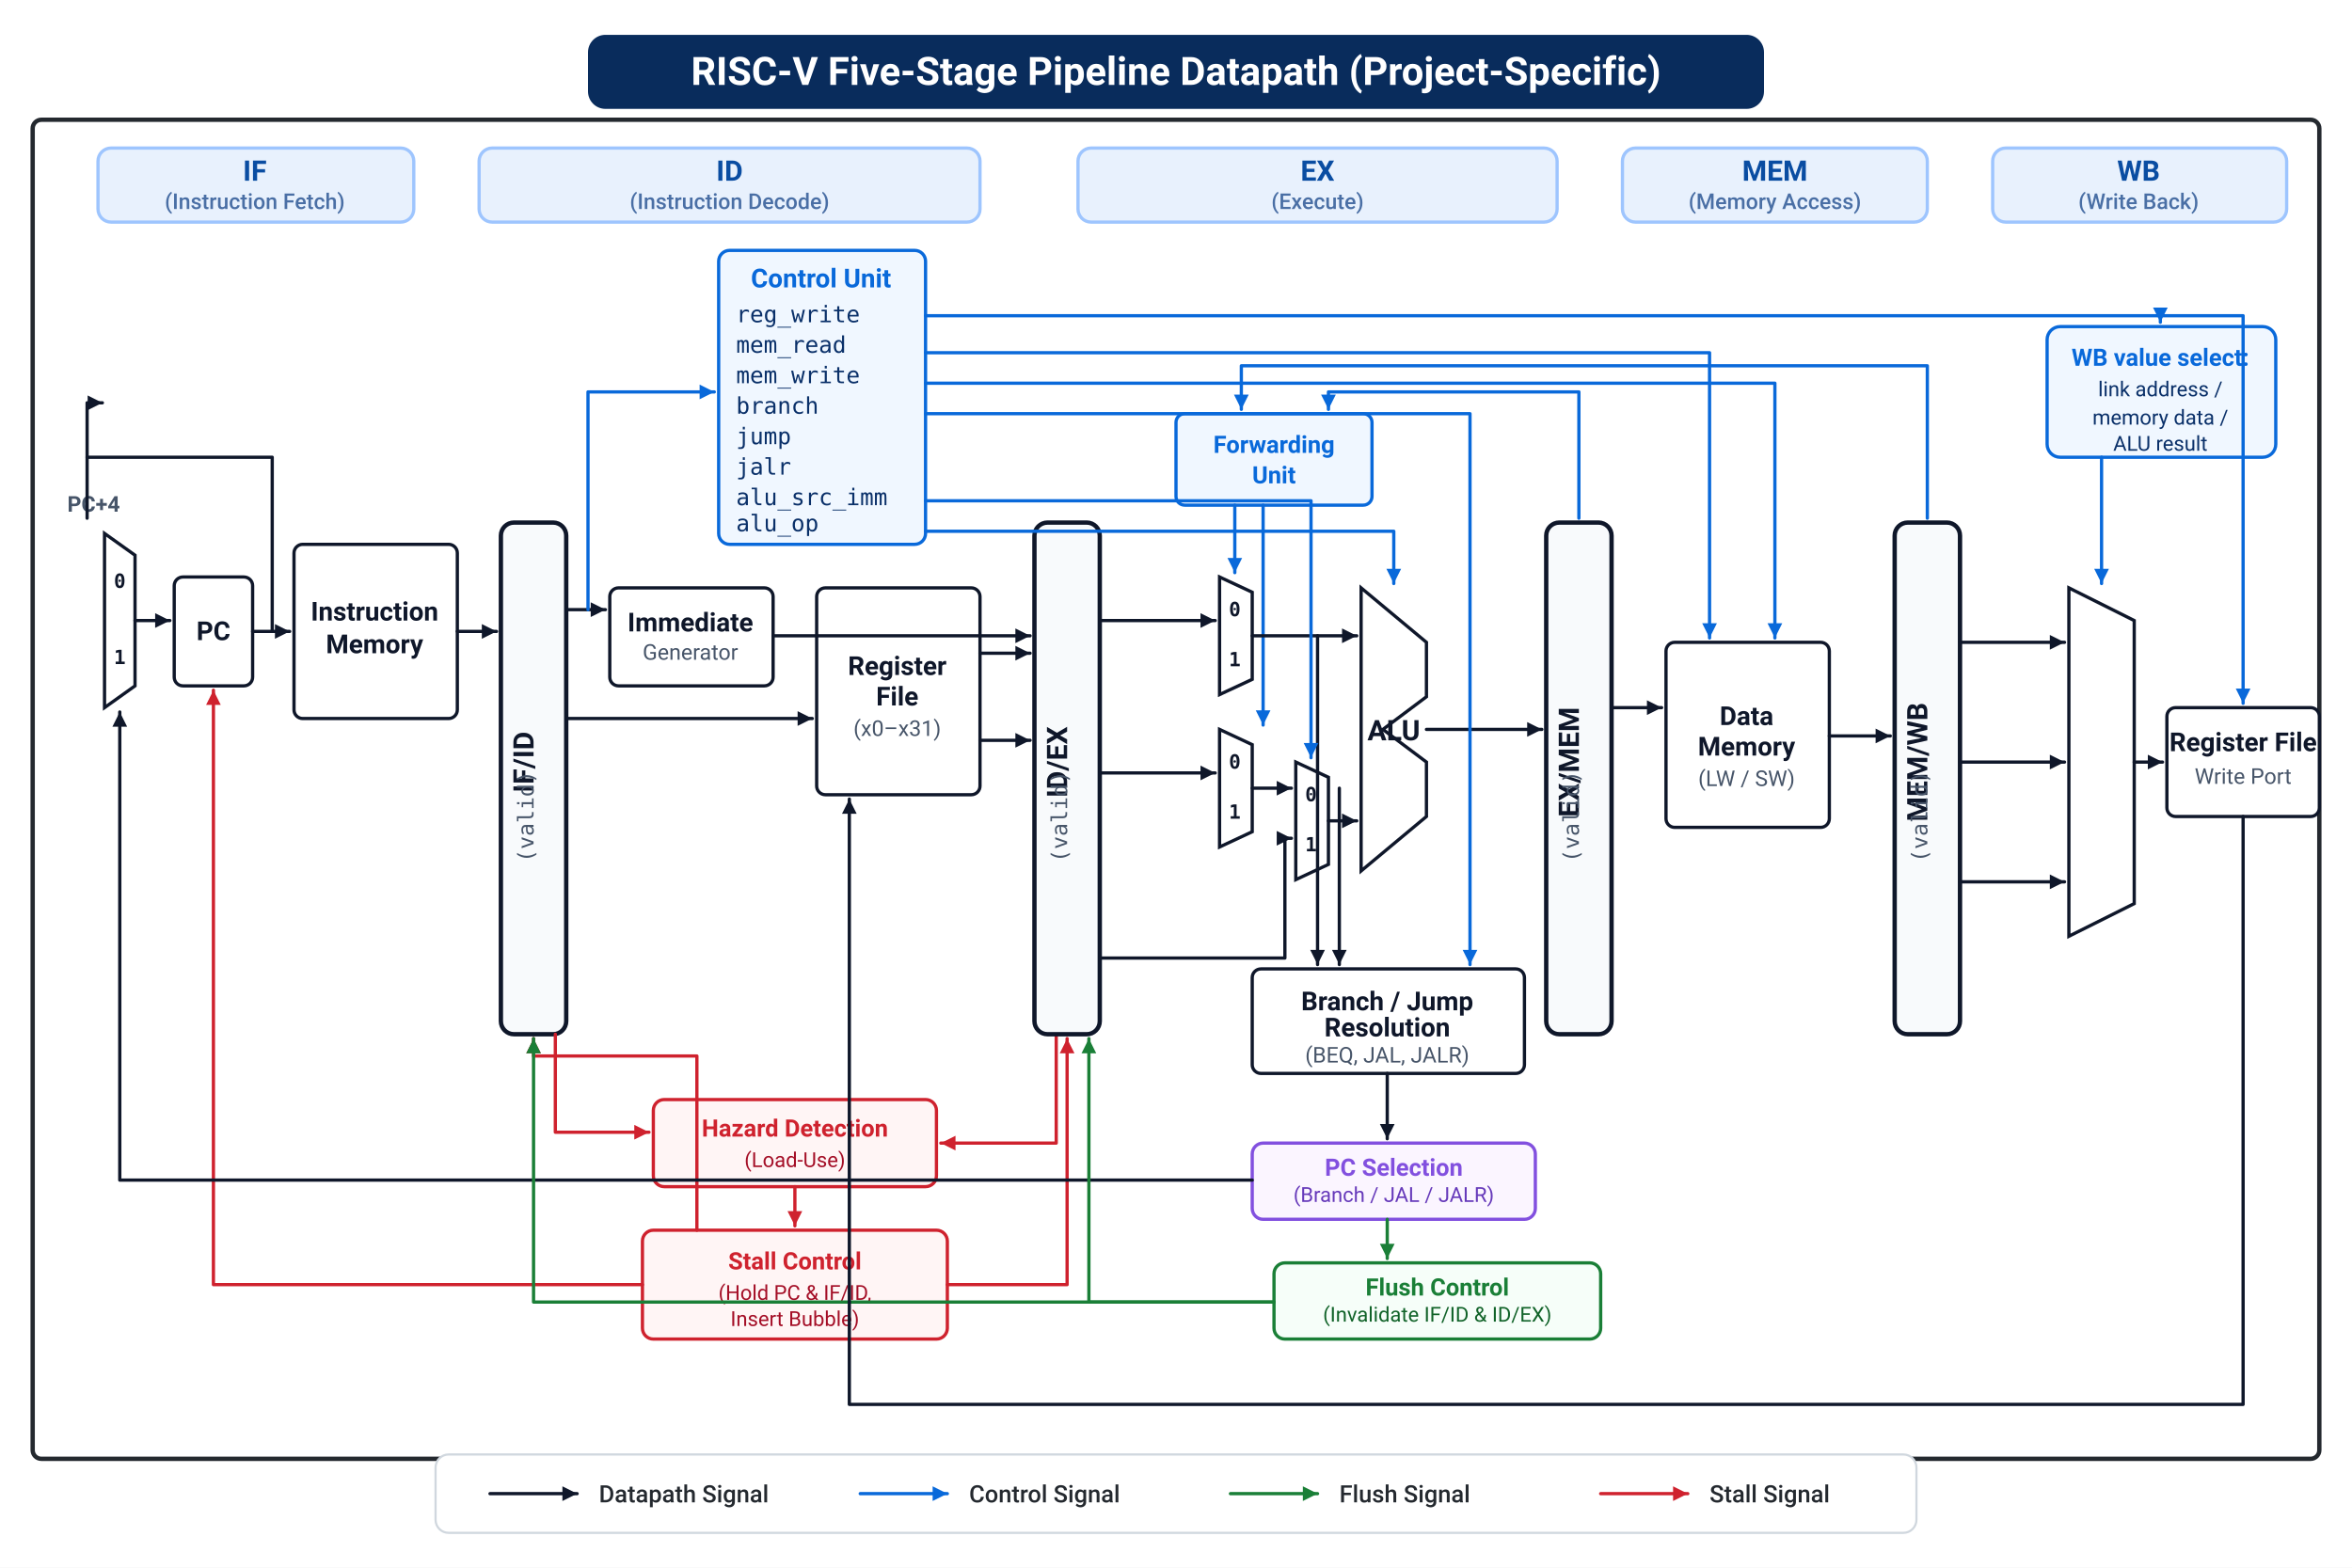
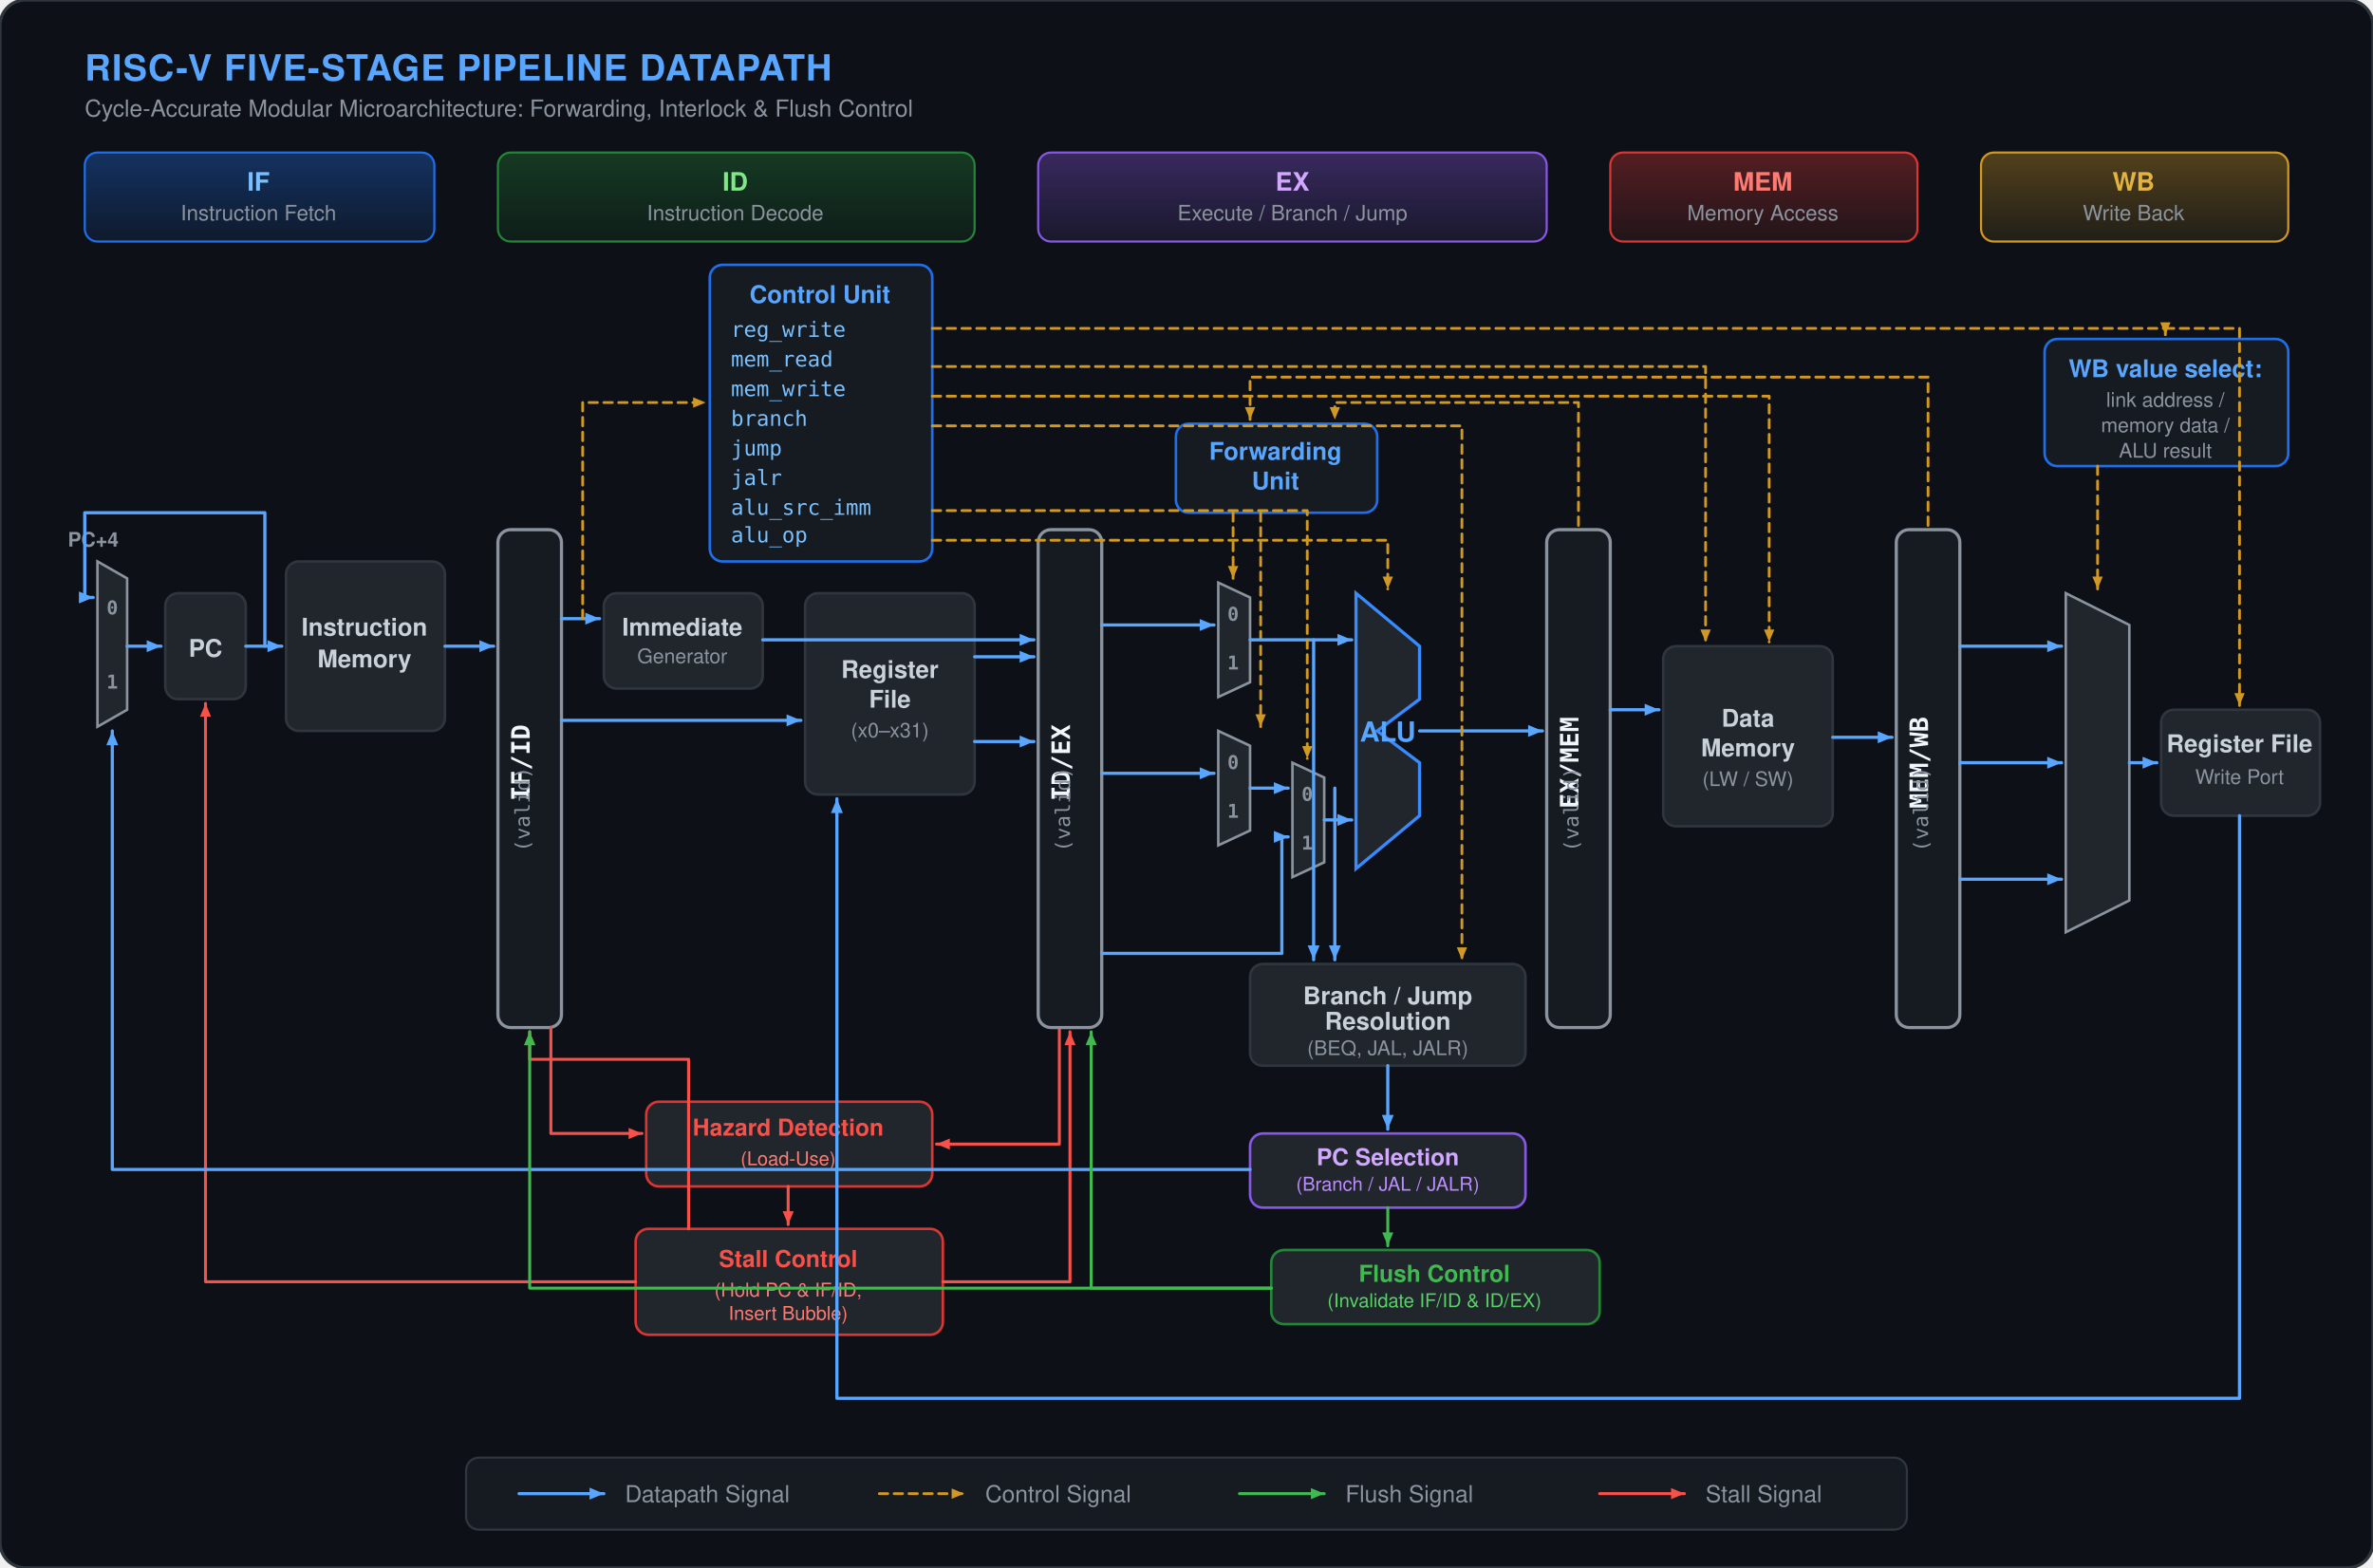
- <svg xmlns="http://www.w3.org/2000/svg" viewBox="0 0 1080 720" width="100%" height="100%">
+ <svg xmlns="http://www.w3.org/2000/svg" viewBox="0 0 1120 740" width="100%" height="100%">
  <defs>
    <style>
-       .bg { fill: #ffffff; }
-       .outer-border { fill: none; stroke: #24292f; stroke-width: 2; }
-       .header-title-box { fill: #092c5c; rx: 8px; }
-       .header-title-text { fill: #ffffff; font-family: -apple-system, BlinkMacSystemFont, "Segoe UI", Roboto, Helvetica, Arial, sans-serif; font-size: 18px; font-weight: 700; text-anchor: middle; }
-       
-       .stage-pill { fill: #e8f1fd; stroke: #9ec5fe; stroke-width: 1.5; rx: 6px; }
-       .stage-pill-title { fill: #0a4da2; font-family: -apple-system, BlinkMacSystemFont, "Segoe UI", Roboto, Helvetica, Arial, sans-serif; font-size: 13px; font-weight: 700; text-anchor: middle; }
-       .stage-pill-sub { fill: #4a6fa5; font-family: -apple-system, BlinkMacSystemFont, "Segoe UI", Roboto, Helvetica, Arial, sans-serif; font-size: 10px; font-weight: 500; text-anchor: middle; }
-       
-       .pipe-reg { fill: #f8fafc; stroke: #0f172a; stroke-width: 2; rx: 6px; }
-       .pipe-reg-text { fill: #0f172a; font-family: -apple-system, BlinkMacSystemFont, "Segoe UI", Roboto, Helvetica, Arial, sans-serif; font-size: 13px; font-weight: 700; text-anchor: middle; }
-       .pipe-reg-sub { fill: #475569; font-family: "SFMono-Regular", Consolas, monospace; font-size: 10px; text-anchor: middle; }
-       
-       .hw-box { fill: #ffffff; stroke: #0f172a; stroke-width: 1.5; rx: 4px; }
-       .hw-title { fill: #0f172a; font-family: -apple-system, BlinkMacSystemFont, "Segoe UI", Roboto, Helvetica, Arial, sans-serif; font-size: 12px; font-weight: 700; text-anchor: middle; }
-       .hw-sub { fill: #475569; font-family: -apple-system, BlinkMacSystemFont, "Segoe UI", Roboto, Helvetica, Arial, sans-serif; font-size: 10px; text-anchor: middle; }
-       
-       .ctrl-box { fill: #f0f7ff; stroke: #0969da; stroke-width: 1.5; rx: 5px; }
-       .ctrl-title { fill: #0969da; font-family: -apple-system, BlinkMacSystemFont, "Segoe UI", Roboto, Helvetica, Arial, sans-serif; font-size: 12px; font-weight: 700; text-anchor: middle; }
-       .ctrl-sig-text { fill: #0a3069; font-family: "SFMono-Regular", Consolas, monospace; font-size: 10.5px; }
-       
-       .fwd-box { fill: #f0f7ff; stroke: #0969da; stroke-width: 1.5; rx: 4px; }
-       .fwd-title { fill: #0969da; font-family: -apple-system, BlinkMacSystemFont, "Segoe UI", Roboto, Helvetica, Arial, sans-serif; font-size: 11px; font-weight: 700; text-anchor: middle; }
-       
-       .stall-box { fill: #fff5f5; stroke: #cf222e; stroke-width: 1.5; rx: 5px; }
-       .stall-title { fill: #cf222e; font-family: -apple-system, BlinkMacSystemFont, "Segoe UI", Roboto, Helvetica, Arial, sans-serif; font-size: 11px; font-weight: 700; text-anchor: middle; }
-       .stall-sub { fill: #a40e26; font-family: -apple-system, BlinkMacSystemFont, "Segoe UI", Roboto, Helvetica, Arial, sans-serif; font-size: 9.5px; text-anchor: middle; }
-       
-       .flush-box { fill: #f6fef9; stroke: #1a7f37; stroke-width: 1.5; rx: 5px; }
-       .flush-title { fill: #1a7f37; font-family: -apple-system, BlinkMacSystemFont, "Segoe UI", Roboto, Helvetica, Arial, sans-serif; font-size: 11px; font-weight: 700; text-anchor: middle; }
-       .flush-sub { fill: #116329; font-family: -apple-system, BlinkMacSystemFont, "Segoe UI", Roboto, Helvetica, Arial, sans-serif; font-size: 9.5px; text-anchor: middle; }
-       
-       .pc-sel-box { fill: #fbf5ff; stroke: #8250df; stroke-width: 1.5; rx: 5px; }
-       .pc-sel-title { fill: #8250df; font-family: -apple-system, BlinkMacSystemFont, "Segoe UI", Roboto, Helvetica, Arial, sans-serif; font-size: 11px; font-weight: 700; text-anchor: middle; }
-       .pc-sel-sub { fill: #6639ba; font-family: -apple-system, BlinkMacSystemFont, "Segoe UI", Roboto, Helvetica, Arial, sans-serif; font-size: 9.5px; text-anchor: middle; }
-       
-       .wb-sel-box { fill: #f0f7ff; stroke: #0969da; stroke-width: 1.5; rx: 6px; }
-       .wb-sel-title { fill: #0969da; font-family: -apple-system, BlinkMacSystemFont, "Segoe UI", Roboto, Helvetica, Arial, sans-serif; font-size: 11px; font-weight: 700; text-anchor: middle; }
-       .wb-sel-sub { fill: #0a3069; font-family: -apple-system, BlinkMacSystemFont, "Segoe UI", Roboto, Helvetica, Arial, sans-serif; font-size: 9.5px; text-anchor: middle; }
-       
-       .mux { fill: #ffffff; stroke: #0f172a; stroke-width: 1.5; }
-       .mux-label { fill: #0f172a; font-family: "SFMono-Regular", Consolas, monospace; font-size: 9px; font-weight: 600; text-anchor: middle; }
-       
-       .alu { fill: #ffffff; stroke: #0f172a; stroke-width: 1.5; }
-       .alu-text { fill: #0f172a; font-family: -apple-system, BlinkMacSystemFont, "Segoe UI", Roboto, Helvetica, Arial, sans-serif; font-size: 13px; font-weight: 700; text-anchor: middle; }
-       
+       .bg { fill: #0d1117; }
+       .outer-card { fill: #161b22; stroke: #30363d; stroke-width: 1.5; rx: 10px; }
+       
+       .title { fill: #58a6ff; font-family: -apple-system, BlinkMacSystemFont, "Segoe UI", Helvetica, Arial, sans-serif; font-size: 17px; font-weight: 700; letter-spacing: 0.5px; }
+       .subtitle { fill: #8b949e; font-family: -apple-system, BlinkMacSystemFont, "Segoe UI", Helvetica, Arial, sans-serif; font-size: 11px; }
+       
+       .stage-pill { stroke-width: 1; rx: 6px; }
+       .stage-pill-title { font-family: -apple-system, BlinkMacSystemFont, "Segoe UI", Helvetica, Arial, sans-serif; font-size: 12px; font-weight: 700; text-anchor: middle; }
+       .stage-pill-sub { font-family: -apple-system, BlinkMacSystemFont, "Segoe UI", Helvetica, Arial, sans-serif; font-size: 10px; text-anchor: middle; }
+ 
+       .card { fill: #21262d; stroke: #30363d; stroke-width: 1.2; rx: 6px; }
+       .card-title { fill: #c9d1d9; font-family: -apple-system, BlinkMacSystemFont, "Segoe UI", Helvetica, Arial, sans-serif; font-size: 11.5px; font-weight: 600; text-anchor: middle; }
+       .card-sub { fill: #8b949e; font-family: -apple-system, BlinkMacSystemFont, "Segoe UI", Helvetica, Arial, sans-serif; font-size: 9.5px; text-anchor: middle; }
+       
+       .pipe-reg { fill: #161b22; stroke: #8b949e; stroke-width: 1.5; rx: 6px; }
+       .pipe-reg-title { fill: #f0f6fc; font-family: "SFMono-Regular", Consolas, monospace; font-size: 12px; font-weight: 700; text-anchor: middle; }
+       .pipe-reg-sub { fill: #8b949e; font-family: "SFMono-Regular", Consolas, monospace; font-size: 9.5px; text-anchor: middle; }
+ 
+       .ctrl-card { fill: #161b22; stroke: #1f6feb; stroke-width: 1.2; rx: 6px; }
+       .ctrl-title { fill: #58a6ff; font-family: -apple-system, BlinkMacSystemFont, "Segoe UI", Helvetica, Arial, sans-serif; font-size: 11.5px; font-weight: 700; text-anchor: middle; }
+       .ctrl-sig { fill: #79c0ff; font-family: "SFMono-Regular", Consolas, monospace; font-size: 10px; }
+ 
+       .stall-card { fill: #21262d; stroke: #da3633; stroke-width: 1.2; rx: 6px; }
+       .stall-title { fill: #f85149; font-family: -apple-system, BlinkMacSystemFont, "Segoe UI", Helvetica, Arial, sans-serif; font-size: 11px; font-weight: 700; text-anchor: middle; }
+       .stall-sub { fill: #ff7b72; font-family: -apple-system, BlinkMacSystemFont, "Segoe UI", Helvetica, Arial, sans-serif; font-size: 9px; text-anchor: middle; }
+ 
+       .flush-card { fill: #21262d; stroke: #238636; stroke-width: 1.2; rx: 6px; }
+       .flush-title { fill: #3fb950; font-family: -apple-system, BlinkMacSystemFont, "Segoe UI", Helvetica, Arial, sans-serif; font-size: 11px; font-weight: 700; text-anchor: middle; }
+       .flush-sub { fill: #56d364; font-family: -apple-system, BlinkMacSystemFont, "Segoe UI", Helvetica, Arial, sans-serif; font-size: 9px; text-anchor: middle; }
+ 
+       .pcsel-card { fill: #21262d; stroke: #8957e5; stroke-width: 1.2; rx: 6px; }
+       .pcsel-title { fill: #d2a8ff; font-family: -apple-system, BlinkMacSystemFont, "Segoe UI", Helvetica, Arial, sans-serif; font-size: 11px; font-weight: 700; text-anchor: middle; }
+       .pcsel-sub { fill: #bc8cff; font-family: -apple-system, BlinkMacSystemFont, "Segoe UI", Helvetica, Arial, sans-serif; font-size: 9px; text-anchor: middle; }
+ 
+       .mux { fill: #21262d; stroke: #8b949e; stroke-width: 1.2; }
+       .mux-label { fill: #8b949e; font-family: "SFMono-Regular", Consolas, monospace; font-size: 9px; font-weight: 600; text-anchor: middle; }
+       
+       .alu { fill: #21262d; stroke: #388bfd; stroke-width: 1.5; }
+       .alu-text { fill: #58a6ff; font-family: -apple-system, BlinkMacSystemFont, "Segoe UI", Helvetica, Arial, sans-serif; font-size: 13px; font-weight: 700; text-anchor: middle; }
+ 
      /* Signal lines */
-       .sig-data { stroke: #0f172a; stroke-width: 1.5; fill: none; stroke-linecap: round; stroke-linejoin: round; }
-       .sig-ctrl { stroke: #0969da; stroke-width: 1.5; fill: none; stroke-linecap: round; stroke-linejoin: round; }
-       .sig-flush { stroke: #1a7f37; stroke-width: 1.5; fill: none; stroke-linecap: round; stroke-linejoin: round; }
-       .sig-stall { stroke: #cf222e; stroke-width: 1.5; fill: none; stroke-linecap: round; stroke-linejoin: round; }
-       
-       .legend-box { fill: #ffffff; stroke: #d0d7de; stroke-width: 1; rx: 6px; }
-       .legend-text { fill: #24292f; font-family: -apple-system, BlinkMacSystemFont, "Segoe UI", Roboto, Helvetica, Arial, sans-serif; font-size: 11px; font-weight: 500; }
+       .bus-data { stroke: #58a6ff; stroke-width: 1.5; fill: none; stroke-linecap: round; stroke-linejoin: round; }
+       .bus-ctrl { stroke: #d29922; stroke-width: 1.3; fill: none; stroke-linecap: round; stroke-linejoin: round; stroke-dasharray: 4,3; }
+       .bus-flush { stroke: #3fb950; stroke-width: 1.4; fill: none; stroke-linecap: round; stroke-linejoin: round; }
+       .bus-stall { stroke: #f85149; stroke-width: 1.4; fill: none; stroke-linecap: round; stroke-linejoin: round; }
+ 
+       .legend-box { fill: #161b22; stroke: #30363d; stroke-width: 1; rx: 6px; }
+       .legend-text { fill: #8b949e; font-family: -apple-system, BlinkMacSystemFont, "Segoe UI", Helvetica, Arial, sans-serif; font-size: 11px; }
    </style>
    <marker id="arr-data" viewBox="0 0 8 8" refX="6" refY="4" markerWidth="6" markerHeight="6" orient="auto">
-       <path d="M 0 1 L 6 4 L 0 7 z" fill="#0f172a" />
+       <path d="M 0 1.5 L 6 4 L 0 6.5 z" fill="#58a6ff" />
    </marker>
    <marker id="arr-ctrl" viewBox="0 0 8 8" refX="6" refY="4" markerWidth="6" markerHeight="6" orient="auto">
-       <path d="M 0 1 L 6 4 L 0 7 z" fill="#0969da" />
+       <path d="M 0 1.5 L 6 4 L 0 6.5 z" fill="#d29922" />
    </marker>
    <marker id="arr-flush" viewBox="0 0 8 8" refX="6" refY="4" markerWidth="6" markerHeight="6" orient="auto">
-       <path d="M 0 1 L 6 4 L 0 7 z" fill="#1a7f37" />
+       <path d="M 0 1.5 L 6 4 L 0 6.5 z" fill="#3fb950" />
    </marker>
    <marker id="arr-stall" viewBox="0 0 8 8" refX="6" refY="4" markerWidth="6" markerHeight="6" orient="auto">
-       <path d="M 0 1 L 6 4 L 0 7 z" fill="#cf222e" />
-     </marker>
+       <path d="M 0 1.5 L 6 4 L 0 6.5 z" fill="#f85149" />
+     </marker>
+     <linearGradient id="grad-if" x1="0" y1="0" x2="0" y2="1">
+       <stop offset="0%" stop-color="#1f6feb" stop-opacity="0.35" />
+       <stop offset="100%" stop-color="#1f6feb" stop-opacity="0.1" />
+     </linearGradient>
+     <linearGradient id="grad-id" x1="0" y1="0" x2="0" y2="1">
+       <stop offset="0%" stop-color="#238636" stop-opacity="0.35" />
+       <stop offset="100%" stop-color="#238636" stop-opacity="0.1" />
+     </linearGradient>
+     <linearGradient id="grad-ex" x1="0" y1="0" x2="0" y2="1">
+       <stop offset="0%" stop-color="#8957e5" stop-opacity="0.35" />
+       <stop offset="100%" stop-color="#8957e5" stop-opacity="0.1" />
+     </linearGradient>
+     <linearGradient id="grad-mem" x1="0" y1="0" x2="0" y2="1">
+       <stop offset="0%" stop-color="#da3633" stop-opacity="0.35" />
+       <stop offset="100%" stop-color="#da3633" stop-opacity="0.1" />
+     </linearGradient>
+     <linearGradient id="grad-wb" x1="0" y1="0" x2="0" y2="1">
+       <stop offset="0%" stop-color="#d29922" stop-opacity="0.35" />
+       <stop offset="100%" stop-color="#d29922" stop-opacity="0.1" />
+     </linearGradient>
  </defs>
-   <rect width="1080" height="720" class="bg" />
-   <rect x="15" y="55" width="1050" height="615" class="outer-border" rx="4" />
-   <rect x="270" y="16" width="540" height="34" class="header-title-box" />
-   <text x="540" y="39" class="header-title-text">RISC-V Five-Stage Pipeline Datapath (Project-Specific)</text>
-   <rect x="45" y="68" width="145" height="34" class="stage-pill" />
-   <text x="117" y="83" class="stage-pill-title">IF</text>
-   <text x="117" y="96" class="stage-pill-sub">(Instruction Fetch)</text>
-   <rect x="220" y="68" width="230" height="34" class="stage-pill" />
-   <text x="335" y="83" class="stage-pill-title">ID</text>
-   <text x="335" y="96" class="stage-pill-sub">(Instruction Decode)</text>
-   <rect x="495" y="68" width="220" height="34" class="stage-pill" />
-   <text x="605" y="83" class="stage-pill-title">EX</text>
-   <text x="605" y="96" class="stage-pill-sub">(Execute)</text>
-   <rect x="745" y="68" width="140" height="34" class="stage-pill" />
-   <text x="815" y="83" class="stage-pill-title">MEM</text>
-   <text x="815" y="96" class="stage-pill-sub">(Memory Access)</text>
-   <rect x="915" y="68" width="135" height="34" class="stage-pill" />
-   <text x="982" y="83" class="stage-pill-title">WB</text>
-   <text x="982" y="96" class="stage-pill-sub">(Write Back)</text>
-   <text x="43" y="235" class="hw-sub" font-weight="bold">PC+4</text>
-   <path d="M 40 238 L 40 185 L 47 185" class="sig-data" marker-end="url(#arr-data)" />
-   <polygon points="48,245 62,255 62,315 48,325" class="mux" />
-   <text x="55" y="270" class="mux-label">0</text>
-   <text x="55" y="305" class="mux-label">1</text>
-   <rect x="80" y="265" width="36" height="50" class="hw-box" />
-   <text x="98" y="294" class="hw-title">PC</text>
-   <rect x="135" y="250" width="75" height="80" class="hw-box" />
-   <text x="172" y="285" class="hw-title">Instruction</text>
-   <text x="172" y="300" class="hw-title">Memory</text>
-   <path d="M 62 285 L 78 285" class="sig-data" marker-end="url(#arr-data)" />
-   <path d="M 116 290 L 133 290" class="sig-data" marker-end="url(#arr-data)" />
-   <path d="M 210 290 L 228 290" class="sig-data" marker-end="url(#arr-data)" />
-   <path d="M 125 290 L 125 210 L 40 210" class="sig-data" />
-   <rect x="230" y="240" width="30" height="235" class="pipe-reg" />
-   <text x="245" y="350" class="pipe-reg-text" transform="rotate(-90 245 350)">IF/ID</text>
-   <text x="245" y="375" class="pipe-reg-sub" transform="rotate(-90 245 375)">(valid)</text>
-   <rect x="330" y="115" width="95" height="135" class="ctrl-box" />
-   <text x="377" y="132" class="ctrl-title">Control Unit</text>
-   <text x="338" y="148" class="ctrl-sig-text">reg_write</text>
-   <text x="338" y="162" class="ctrl-sig-text">mem_read</text>
-   <text x="338" y="176" class="ctrl-sig-text">mem_write</text>
-   <text x="338" y="190" class="ctrl-sig-text">branch</text>
-   <text x="338" y="204" class="ctrl-sig-text">jump</text>
-   <text x="338" y="218" class="ctrl-sig-text">jalr</text>
-   <text x="338" y="232" class="ctrl-sig-text">alu_src_imm</text>
-   <text x="338" y="244" class="ctrl-sig-text">alu_op</text>
-   <rect x="280" y="270" width="75" height="45" class="hw-box" />
-   <text x="317" y="290" class="hw-title">Immediate</text>
-   <text x="317" y="303" class="hw-sub">Generator</text>
-   <rect x="375" y="270" width="75" height="95" class="hw-box" />
-   <text x="412" y="310" class="hw-title">Register</text>
-   <text x="412" y="324" class="hw-title">File</text>
-   <text x="412" y="338" class="hw-sub">(x0–x31)</text>
-   <path d="M 260 280 L 278 280" class="sig-data" marker-end="url(#arr-data)" />
-   <path d="M 270 280 L 270 180 L 328 180" class="sig-ctrl" marker-end="url(#arr-ctrl)" />
-   <path d="M 260 330 L 373 330" class="sig-data" marker-end="url(#arr-data)" />
-   <path d="M 355 292 L 473 292" class="sig-data" marker-end="url(#arr-data)" />
-   <path d="M 450 300 L 473 300" class="sig-data" marker-end="url(#arr-data)" />
-   <path d="M 450 340 L 473 340" class="sig-data" marker-end="url(#arr-data)" />
-   <rect x="300" y="505" width="130" height="40" class="stall-box" />
-   <text x="365" y="522" class="stall-title">Hazard Detection</text>
-   <text x="365" y="536" class="stall-sub">(Load-Use)</text>
-   <rect x="295" y="565" width="140" height="50" class="stall-box" />
-   <text x="365" y="583" class="stall-title">Stall Control</text>
-   <text x="365" y="597" class="stall-sub">(Hold PC &amp; IF/ID,</text>
-   <text x="365" y="609" class="stall-sub">Insert Bubble)</text>
-   <path d="M 365 545 L 365 563" class="sig-stall" marker-end="url(#arr-stall)" />
-   <path d="M 255 475 L 255 520 L 298 520" class="sig-stall" marker-end="url(#arr-stall)" />
-   <path d="M 485 475 L 485 525 L 432 525" class="sig-stall" marker-end="url(#arr-stall)" />
-   <path d="M 295 590 L 98 590 L 98 317" class="sig-stall" marker-end="url(#arr-stall)" />
-   <path d="M 320 565 L 320 485 L 245 485 L 245 477" class="sig-stall" marker-end="url(#arr-stall)" />
-   <path d="M 435 590 L 490 590 L 490 477" class="sig-stall" marker-end="url(#arr-stall)" />
-   <rect x="475" y="240" width="30" height="235" class="pipe-reg" />
-   <text x="490" y="350" class="pipe-reg-text" transform="rotate(-90 490 350)">ID/EX</text>
-   <text x="490" y="375" class="pipe-reg-sub" transform="rotate(-90 490 375)">(valid)</text>
-   <rect x="540" y="190" width="90" height="42" class="fwd-box" />
-   <text x="585" y="208" class="fwd-title">Forwarding</text>
-   <text x="585" y="222" class="fwd-title">Unit</text>
-   <polygon points="560,265 575,272 575,312 560,319" class="mux" />
-   <text x="567" y="283" class="mux-label">0</text>
-   <text x="567" y="306" class="mux-label">1</text>
-   <polygon points="560,335 575,342 575,382 560,389" class="mux" />
-   <text x="567" y="353" class="mux-label">0</text>
-   <text x="567" y="376" class="mux-label">1</text>
-   <polygon points="595,350 610,357 610,397 595,404" class="mux" />
-   <text x="602" y="368" class="mux-label">0</text>
-   <text x="602" y="391" class="mux-label">1</text>
-   <polygon points="625,270 655,295 655,320 635,335 655,350 655,375 625,400" class="alu" />
-   <text x="640" y="340" class="alu-text">ALU</text>
-   <rect x="575" y="445" width="125" height="48" class="hw-box" />
-   <text x="637" y="464" class="hw-title">Branch / Jump</text>
-   <text x="637" y="476" class="hw-title">Resolution</text>
-   <text x="637" y="488" class="hw-sub">(BEQ, JAL, JALR)</text>
-   <rect x="575" y="525" width="130" height="35" class="pc-sel-box" />
-   <text x="640" y="540" class="pc-sel-title">PC Selection</text>
-   <text x="640" y="552" class="pc-sel-sub">(Branch / JAL / JALR)</text>
-   <rect x="585" y="580" width="150" height="35" class="flush-box" />
-   <text x="660" y="595" class="flush-title">Flush Control</text>
-   <text x="660" y="607" class="flush-sub">(Invalidate IF/ID &amp; ID/EX)</text>
-   <path d="M 505 285 L 558 285" class="sig-data" marker-end="url(#arr-data)" />
-   <path d="M 505 355 L 558 355" class="sig-data" marker-end="url(#arr-data)" />
-   <path d="M 567 232 L 567 263" class="sig-ctrl" marker-end="url(#arr-ctrl)" />
-   <path d="M 580 232 L 580 333" class="sig-ctrl" marker-end="url(#arr-ctrl)" />
-   <path d="M 575 292 L 623 292" class="sig-data" marker-end="url(#arr-data)" />
-   <path d="M 575 362 L 593 362" class="sig-data" marker-end="url(#arr-data)" />
-   <path d="M 505 440 L 590 440 L 590 385 L 593 385" class="sig-data" marker-end="url(#arr-data)" />
-   <path d="M 610 377 L 623 377" class="sig-data" marker-end="url(#arr-data)" />
-   <path d="M 655 335 L 708 335" class="sig-data" marker-end="url(#arr-data)" />
-   <path d="M 605 292 L 605 443" class="sig-data" marker-end="url(#arr-data)" />
-   <path d="M 615 362 L 615 443" class="sig-data" marker-end="url(#arr-data)" />
-   <path d="M 637 493 L 637 523" class="sig-data" marker-end="url(#arr-data)" />
-   <path d="M 575 542 L 55 542 L 55 327" class="sig-data" marker-end="url(#arr-data)" />
-   <path d="M 637 560 L 637 578" class="sig-flush" marker-end="url(#arr-flush)" />
-   <path d="M 585 598 L 500 598 L 500 477" class="sig-flush" marker-end="url(#arr-flush)" />
-   <path d="M 585 598 L 245 598 L 245 477" class="sig-flush" marker-end="url(#arr-flush)" />
-   <rect x="710" y="240" width="30" height="235" class="pipe-reg" />
-   <text x="725" y="350" class="pipe-reg-text" transform="rotate(-90 725 350)">EX/MEM</text>
-   <text x="725" y="375" class="pipe-reg-sub" transform="rotate(-90 725 375)">(valid)</text>
-   <rect x="765" y="295" width="75" height="85" class="hw-box" />
-   <text x="802" y="333" class="hw-title">Data</text>
-   <text x="802" y="347" class="hw-title">Memory</text>
-   <text x="802" y="361" class="hw-sub">(LW / SW)</text>
-   <path d="M 740 325 L 763 325" class="sig-data" marker-end="url(#arr-data)" />
-   <path d="M 840 338 L 868 338" class="sig-data" marker-end="url(#arr-data)" />
-   <path d="M 725 238 L 725 180 L 610 180 L 610 188" class="sig-ctrl" marker-end="url(#arr-ctrl)" />
-   <rect x="870" y="240" width="30" height="235" class="pipe-reg" />
-   <text x="885" y="350" class="pipe-reg-text" transform="rotate(-90 885 350)">MEM/WB</text>
-   <text x="885" y="375" class="pipe-reg-sub" transform="rotate(-90 885 375)">(valid)</text>
-   <rect x="940" y="150" width="105" height="60" class="wb-sel-box" />
-   <text x="992" y="168" class="wb-sel-title">WB value select:</text>
-   <text x="992" y="182" class="wb-sel-sub">link address /</text>
-   <text x="992" y="195" class="wb-sel-sub">memory data /</text>
-   <text x="992" y="207" class="wb-sel-sub">ALU result</text>
-   <polygon points="950,270 980,285 980,415 950,430" class="mux" />
-   <rect x="995" y="325" width="70" height="50" class="hw-box" />
-   <text x="1030" y="345" class="hw-title">Register File</text>
-   <text x="1030" y="360" class="hw-sub">Write Port</text>
-   <path d="M 900 295 L 948 295" class="sig-data" marker-end="url(#arr-data)" />
-   <path d="M 900 350 L 948 350" class="sig-data" marker-end="url(#arr-data)" />
-   <path d="M 900 405 L 948 405" class="sig-data" marker-end="url(#arr-data)" />
-   <path d="M 980 350 L 993 350" class="sig-data" marker-end="url(#arr-data)" />
-   <path d="M 965 210 L 965 268" class="sig-ctrl" marker-end="url(#arr-ctrl)" />
-   <path d="M 1030 375 L 1030 645 L 390 645 L 390 367" class="sig-data" marker-end="url(#arr-data)" />
-   <path d="M 885 238 L 885 168 L 570 168 L 570 188" class="sig-ctrl" marker-end="url(#arr-ctrl)" />
-   <path d="M 425 145 L 992 145 L 992 148" class="sig-ctrl" marker-end="url(#arr-ctrl)" />
-   <path d="M 992 145 L 1030 145 L 1030 323" class="sig-ctrl" marker-end="url(#arr-ctrl)" />
-   <path d="M 425 162 L 785 162 L 785 293" class="sig-ctrl" marker-end="url(#arr-ctrl)" />
-   <path d="M 425 176 L 815 176 L 815 293" class="sig-ctrl" marker-end="url(#arr-ctrl)" />
-   <path d="M 425 190 L 675 190 L 675 443" class="sig-ctrl" marker-end="url(#arr-ctrl)" />
-   <path d="M 425 230 L 602 230 L 602 348" class="sig-ctrl" marker-end="url(#arr-ctrl)" />
-   <path d="M 425 244 L 640 244 L 640 268" class="sig-ctrl" marker-end="url(#arr-ctrl)" />
-   <rect x="200" y="668" width="680" height="36" class="legend-box" />
-   <line x1="225" y1="686" x2="265" y2="686" class="sig-data" marker-end="url(#arr-data)" />
-   <text x="275" y="690" class="legend-text">Datapath Signal</text>
-   <line x1="395" y1="686" x2="435" y2="686" class="sig-ctrl" marker-end="url(#arr-ctrl)" />
-   <text x="445" y="690" class="legend-text">Control Signal</text>
-   <line x1="565" y1="686" x2="605" y2="686" class="sig-flush" marker-end="url(#arr-flush)" />
-   <text x="615" y="690" class="legend-text">Flush Signal</text>
-   <line x1="735" y1="686" x2="775" y2="686" class="sig-stall" marker-end="url(#arr-stall)" />
-   <text x="785" y="690" class="legend-text">Stall Signal</text>
+   <rect width="1120" height="740" rx="12" class="bg" stroke="#30363d" stroke-width="1.5" />
+   <text x="40" y="38" class="title">RISC-V FIVE-STAGE PIPELINE DATAPATH</text>
+   <text x="40" y="55" class="subtitle">Cycle-Accurate Modular Microarchitecture: Forwarding, Interlock &amp; Flush Control</text>
+   <rect x="40" y="72" width="165" height="42" class="stage-pill" fill="url(#grad-if)" stroke="#1f6feb" />
+   <text x="122" y="90" class="stage-pill-title" fill="#79c0ff">IF</text>
+   <text x="122" y="104" class="stage-pill-sub" fill="#8b949e">Instruction Fetch</text>
+   <rect x="235" y="72" width="225" height="42" class="stage-pill" fill="url(#grad-id)" stroke="#238636" />
+   <text x="347" y="90" class="stage-pill-title" fill="#7ee787">ID</text>
+   <text x="347" y="104" class="stage-pill-sub" fill="#8b949e">Instruction Decode</text>
+   <rect x="490" y="72" width="240" height="42" class="stage-pill" fill="url(#grad-ex)" stroke="#8957e5" />
+   <text x="610" y="90" class="stage-pill-title" fill="#d2a8ff">EX</text>
+   <text x="610" y="104" class="stage-pill-sub" fill="#8b949e">Execute / Branch / Jump</text>
+   <rect x="760" y="72" width="145" height="42" class="stage-pill" fill="url(#grad-mem)" stroke="#da3633" />
+   <text x="832" y="90" class="stage-pill-title" fill="#ff7b72">MEM</text>
+   <text x="832" y="104" class="stage-pill-sub" fill="#8b949e">Memory Access</text>
+   <rect x="935" y="72" width="145" height="42" class="stage-pill" fill="url(#grad-wb)" stroke="#d29922" />
+   <text x="1007" y="90" class="stage-pill-title" fill="#e3b341">WB</text>
+   <text x="1007" y="104" class="stage-pill-sub" fill="#8b949e">Write Back</text>
+   <text x="44" y="258" class="card-sub" fill="#58a6ff" font-weight="bold">PC+4</text>
+   <polygon points="46,265 60,273 60,335 46,343" class="mux" />
+   <text x="53" y="290" class="mux-label">0</text>
+   <text x="53" y="325" class="mux-label">1</text>
+   <rect x="78" y="280" width="38" height="50" class="card" />
+   <text x="97" y="310" class="card-title">PC</text>
+   <rect x="135" y="265" width="75" height="80" class="card" />
+   <text x="172" y="300" class="card-title">Instruction</text>
+   <text x="172" y="315" class="card-title">Memory</text>
+   <path d="M 60 305 L 76 305" class="bus-data" marker-end="url(#arr-data)" />
+   <path d="M 116 305 L 133 305" class="bus-data" marker-end="url(#arr-data)" />
+   <path d="M 210 305 L 233 305" class="bus-data" marker-end="url(#arr-data)" />
+   <path d="M 125 305 L 125 242 L 40 242 L 40 282 L 44 282" class="bus-data" marker-end="url(#arr-data)" />
+   <rect x="235" y="250" width="30" height="235" class="pipe-reg" />
+   <text x="250" y="360" class="pipe-reg-title" transform="rotate(-90 250 360)">IF/ID</text>
+   <text x="250" y="382" class="pipe-reg-sub" transform="rotate(-90 250 382)">(valid)</text>
+   <rect x="335" y="125" width="105" height="140" class="ctrl-card" />
+   <text x="387" y="143" class="ctrl-title">Control Unit</text>
+   <text x="345" y="159" class="ctrl-sig">reg_write</text>
+   <text x="345" y="173" class="ctrl-sig">mem_read</text>
+   <text x="345" y="187" class="ctrl-sig">mem_write</text>
+   <text x="345" y="201" class="ctrl-sig">branch</text>
+   <text x="345" y="215" class="ctrl-sig">jump</text>
+   <text x="345" y="229" class="ctrl-sig">jalr</text>
+   <text x="345" y="243" class="ctrl-sig">alu_src_imm</text>
+   <text x="345" y="256" class="ctrl-sig">alu_op</text>
+   <rect x="285" y="280" width="75" height="45" class="card" />
+   <text x="322" y="300" class="card-title">Immediate</text>
+   <text x="322" y="313" class="card-sub">Generator</text>
+   <rect x="380" y="280" width="80" height="95" class="card" />
+   <text x="420" y="320" class="card-title">Register</text>
+   <text x="420" y="334" class="card-title">File</text>
+   <text x="420" y="348" class="card-sub">(x0–x31)</text>
+   <path d="M 265 292 L 283 292" class="bus-data" marker-end="url(#arr-data)" />
+   <path d="M 275 292 L 275 190 L 333 190" class="bus-ctrl" marker-end="url(#arr-ctrl)" />
+   <path d="M 265 340 L 378 340" class="bus-data" marker-end="url(#arr-data)" />
+   <path d="M 360 302 L 488 302" class="bus-data" marker-end="url(#arr-data)" />
+   <path d="M 460 310 L 488 310" class="bus-data" marker-end="url(#arr-data)" />
+   <path d="M 460 350 L 488 350" class="bus-data" marker-end="url(#arr-data)" />
+   <rect x="305" y="520" width="135" height="40" class="stall-card" />
+   <text x="372" y="536" class="stall-title">Hazard Detection</text>
+   <text x="372" y="550" class="stall-sub">(Load-Use)</text>
+   <rect x="300" y="580" width="145" height="50" class="stall-card" />
+   <text x="372" y="598" class="stall-title">Stall Control</text>
+   <text x="372" y="612" class="stall-sub">(Hold PC &amp; IF/ID,</text>
+   <text x="372" y="623" class="stall-sub">Insert Bubble)</text>
+   <path d="M 372 560 L 372 578" class="bus-stall" marker-end="url(#arr-stall)" />
+   <path d="M 260 485 L 260 535 L 303 535" class="bus-stall" marker-end="url(#arr-stall)" />
+   <path d="M 500 485 L 500 540 L 442 540" class="bus-stall" marker-end="url(#arr-stall)" />
+   <path d="M 300 605 L 97 605 L 97 332" class="bus-stall" marker-end="url(#arr-stall)" />
+   <path d="M 325 580 L 325 500 L 250 500 L 250 487" class="bus-stall" marker-end="url(#arr-stall)" />
+   <path d="M 445 605 L 505 605 L 505 487" class="bus-stall" marker-end="url(#arr-stall)" />
+   <rect x="490" y="250" width="30" height="235" class="pipe-reg" />
+   <text x="505" y="360" class="pipe-reg-title" transform="rotate(-90 505 360)">ID/EX</text>
+   <text x="505" y="382" class="pipe-reg-sub" transform="rotate(-90 505 382)">(valid)</text>
+   <rect x="555" y="200" width="95" height="42" class="ctrl-card" />
+   <text x="602" y="217" class="ctrl-title">Forwarding</text>
+   <text x="602" y="231" class="ctrl-title">Unit</text>
+   <polygon points="575,275 590,282 590,322 575,329" class="mux" />
+   <text x="582" y="293" class="mux-label">0</text>
+   <text x="582" y="316" class="mux-label">1</text>
+   <polygon points="575,345 590,352 590,392 575,399" class="mux" />
+   <text x="582" y="363" class="mux-label">0</text>
+   <text x="582" y="386" class="mux-label">1</text>
+   <polygon points="610,360 625,367 625,407 610,414" class="mux" />
+   <text x="617" y="378" class="mux-label">0</text>
+   <text x="617" y="401" class="mux-label">1</text>
+   <polygon points="640,280 670,305 670,330 650,345 670,360 670,385 640,410" class="alu" />
+   <text x="655" y="350" class="alu-text">ALU</text>
+   <rect x="590" y="455" width="130" height="48" class="card" />
+   <text x="655" y="474" class="card-title">Branch / Jump</text>
+   <text x="655" y="486" class="card-title">Resolution</text>
+   <text x="655" y="498" class="card-sub">(BEQ, JAL, JALR)</text>
+   <rect x="590" y="535" width="130" height="35" class="pcsel-card" />
+   <text x="655" y="550" class="pcsel-title">PC Selection</text>
+   <text x="655" y="562" class="pcsel-sub">(Branch / JAL / JALR)</text>
+   <rect x="600" y="590" width="155" height="35" class="flush-card" />
+   <text x="677" y="605" class="flush-title">Flush Control</text>
+   <text x="677" y="617" class="flush-sub">(Invalidate IF/ID &amp; ID/EX)</text>
+   <path d="M 520 295 L 573 295" class="bus-data" marker-end="url(#arr-data)" />
+   <path d="M 520 365 L 573 365" class="bus-data" marker-end="url(#arr-data)" />
+   <path d="M 582 242 L 582 273" class="bus-ctrl" marker-end="url(#arr-ctrl)" />
+   <path d="M 595 242 L 595 343" class="bus-ctrl" marker-end="url(#arr-ctrl)" />
+   <path d="M 590 302 L 638 302" class="bus-data" marker-end="url(#arr-data)" />
+   <path d="M 590 372 L 608 372" class="bus-data" marker-end="url(#arr-data)" />
+   <path d="M 520 450 L 605 450 L 605 395 L 608 395" class="bus-data" marker-end="url(#arr-data)" />
+   <path d="M 625 387 L 638 387" class="bus-data" marker-end="url(#arr-data)" />
+   <path d="M 670 345 L 728 345" class="bus-data" marker-end="url(#arr-data)" />
+   <path d="M 620 302 L 620 453" class="bus-data" marker-end="url(#arr-data)" />
+   <path d="M 630 372 L 630 453" class="bus-data" marker-end="url(#arr-data)" />
+   <path d="M 655 503 L 655 533" class="bus-data" marker-end="url(#arr-data)" />
+   <path d="M 590 552 L 53 552 L 53 345" class="bus-data" marker-end="url(#arr-data)" />
+   <path d="M 655 570 L 655 588" class="bus-flush" marker-end="url(#arr-flush)" />
+   <path d="M 600 608 L 515 608 L 515 487" class="bus-flush" marker-end="url(#arr-flush)" />
+   <path d="M 600 608 L 250 608 L 250 487" class="bus-flush" marker-end="url(#arr-flush)" />
+   <rect x="730" y="250" width="30" height="235" class="pipe-reg" />
+   <text x="745" y="360" class="pipe-reg-title" transform="rotate(-90 745 360)">EX/MEM</text>
+   <text x="745" y="382" class="pipe-reg-sub" transform="rotate(-90 745 382)">(valid)</text>
+   <rect x="785" y="305" width="80" height="85" class="card" />
+   <text x="825" y="343" class="card-title">Data</text>
+   <text x="825" y="357" class="card-title">Memory</text>
+   <text x="825" y="371" class="card-sub">(LW / SW)</text>
+   <path d="M 760 335 L 783 335" class="bus-data" marker-end="url(#arr-data)" />
+   <path d="M 865 348 L 893 348" class="bus-data" marker-end="url(#arr-data)" />
+   <path d="M 745 248 L 745 190 L 630 190 L 630 198" class="bus-ctrl" marker-end="url(#arr-ctrl)" />
+   <rect x="895" y="250" width="30" height="235" class="pipe-reg" />
+   <text x="910" y="360" class="pipe-reg-title" transform="rotate(-90 910 360)">MEM/WB</text>
+   <text x="910" y="382" class="pipe-reg-sub" transform="rotate(-90 910 382)">(valid)</text>
+   <rect x="965" y="160" width="115" height="60" class="ctrl-card" />
+   <text x="1022" y="178" class="ctrl-title">WB value select:</text>
+   <text x="1022" y="192" class="card-sub" fill="#79c0ff">link address /</text>
+   <text x="1022" y="204" class="card-sub" fill="#79c0ff">memory data /</text>
+   <text x="1022" y="216" class="card-sub" fill="#79c0ff">ALU result</text>
+   <polygon points="975,280 1005,295 1005,425 975,440" class="mux" />
+   <rect x="1020" y="335" width="75" height="50" class="card" />
+   <text x="1057" y="355" class="card-title">Register File</text>
+   <text x="1057" y="370" class="card-sub">Write Port</text>
+   <path d="M 925 305 L 973 305" class="bus-data" marker-end="url(#arr-data)" />
+   <path d="M 925 360 L 973 360" class="bus-data" marker-end="url(#arr-data)" />
+   <path d="M 925 415 L 973 415" class="bus-data" marker-end="url(#arr-data)" />
+   <path d="M 1005 360 L 1018 360" class="bus-data" marker-end="url(#arr-data)" />
+   <path d="M 990 220 L 990 278" class="bus-ctrl" marker-end="url(#arr-ctrl)" />
+   <path d="M 1057 385 L 1057 660 L 395 660 L 395 377" class="bus-data" marker-end="url(#arr-data)" />
+   <path d="M 910 248 L 910 178 L 590 178 L 590 198" class="bus-ctrl" marker-end="url(#arr-ctrl)" />
+   <path d="M 440 155 L 1022 155 L 1022 158" class="bus-ctrl" marker-end="url(#arr-ctrl)" />
+   <path d="M 1022 155 L 1057 155 L 1057 333" class="bus-ctrl" marker-end="url(#arr-ctrl)" />
+   <path d="M 440 173 L 805 173 L 805 303" class="bus-ctrl" marker-end="url(#arr-ctrl)" />
+   <path d="M 440 187 L 835 187 L 835 303" class="bus-ctrl" marker-end="url(#arr-ctrl)" />
+   <path d="M 440 201 L 690 201 L 690 453" class="bus-ctrl" marker-end="url(#arr-ctrl)" />
+   <path d="M 440 241 L 617 241 L 617 358" class="bus-ctrl" marker-end="url(#arr-ctrl)" />
+   <path d="M 440 255 L 655 255 L 655 278" class="bus-ctrl" marker-end="url(#arr-ctrl)" />
+   <rect x="220" y="688" width="680" height="34" class="legend-box" />
+   <line x1="245" y1="705" x2="285" y2="705" class="bus-data" marker-end="url(#arr-data)" />
+   <text x="295" y="709" class="legend-text">Datapath Signal</text>
+   <line x1="415" y1="705" x2="455" y2="705" class="bus-ctrl" marker-end="url(#arr-ctrl)" />
+   <text x="465" y="709" class="legend-text">Control Signal</text>
+   <line x1="585" y1="705" x2="625" y2="705" class="bus-flush" marker-end="url(#arr-flush)" />
+   <text x="635" y="709" class="legend-text">Flush Signal</text>
+   <line x1="755" y1="705" x2="795" y2="705" class="bus-stall" marker-end="url(#arr-stall)" />
+   <text x="805" y="709" class="legend-text">Stall Signal</text>
</svg>
